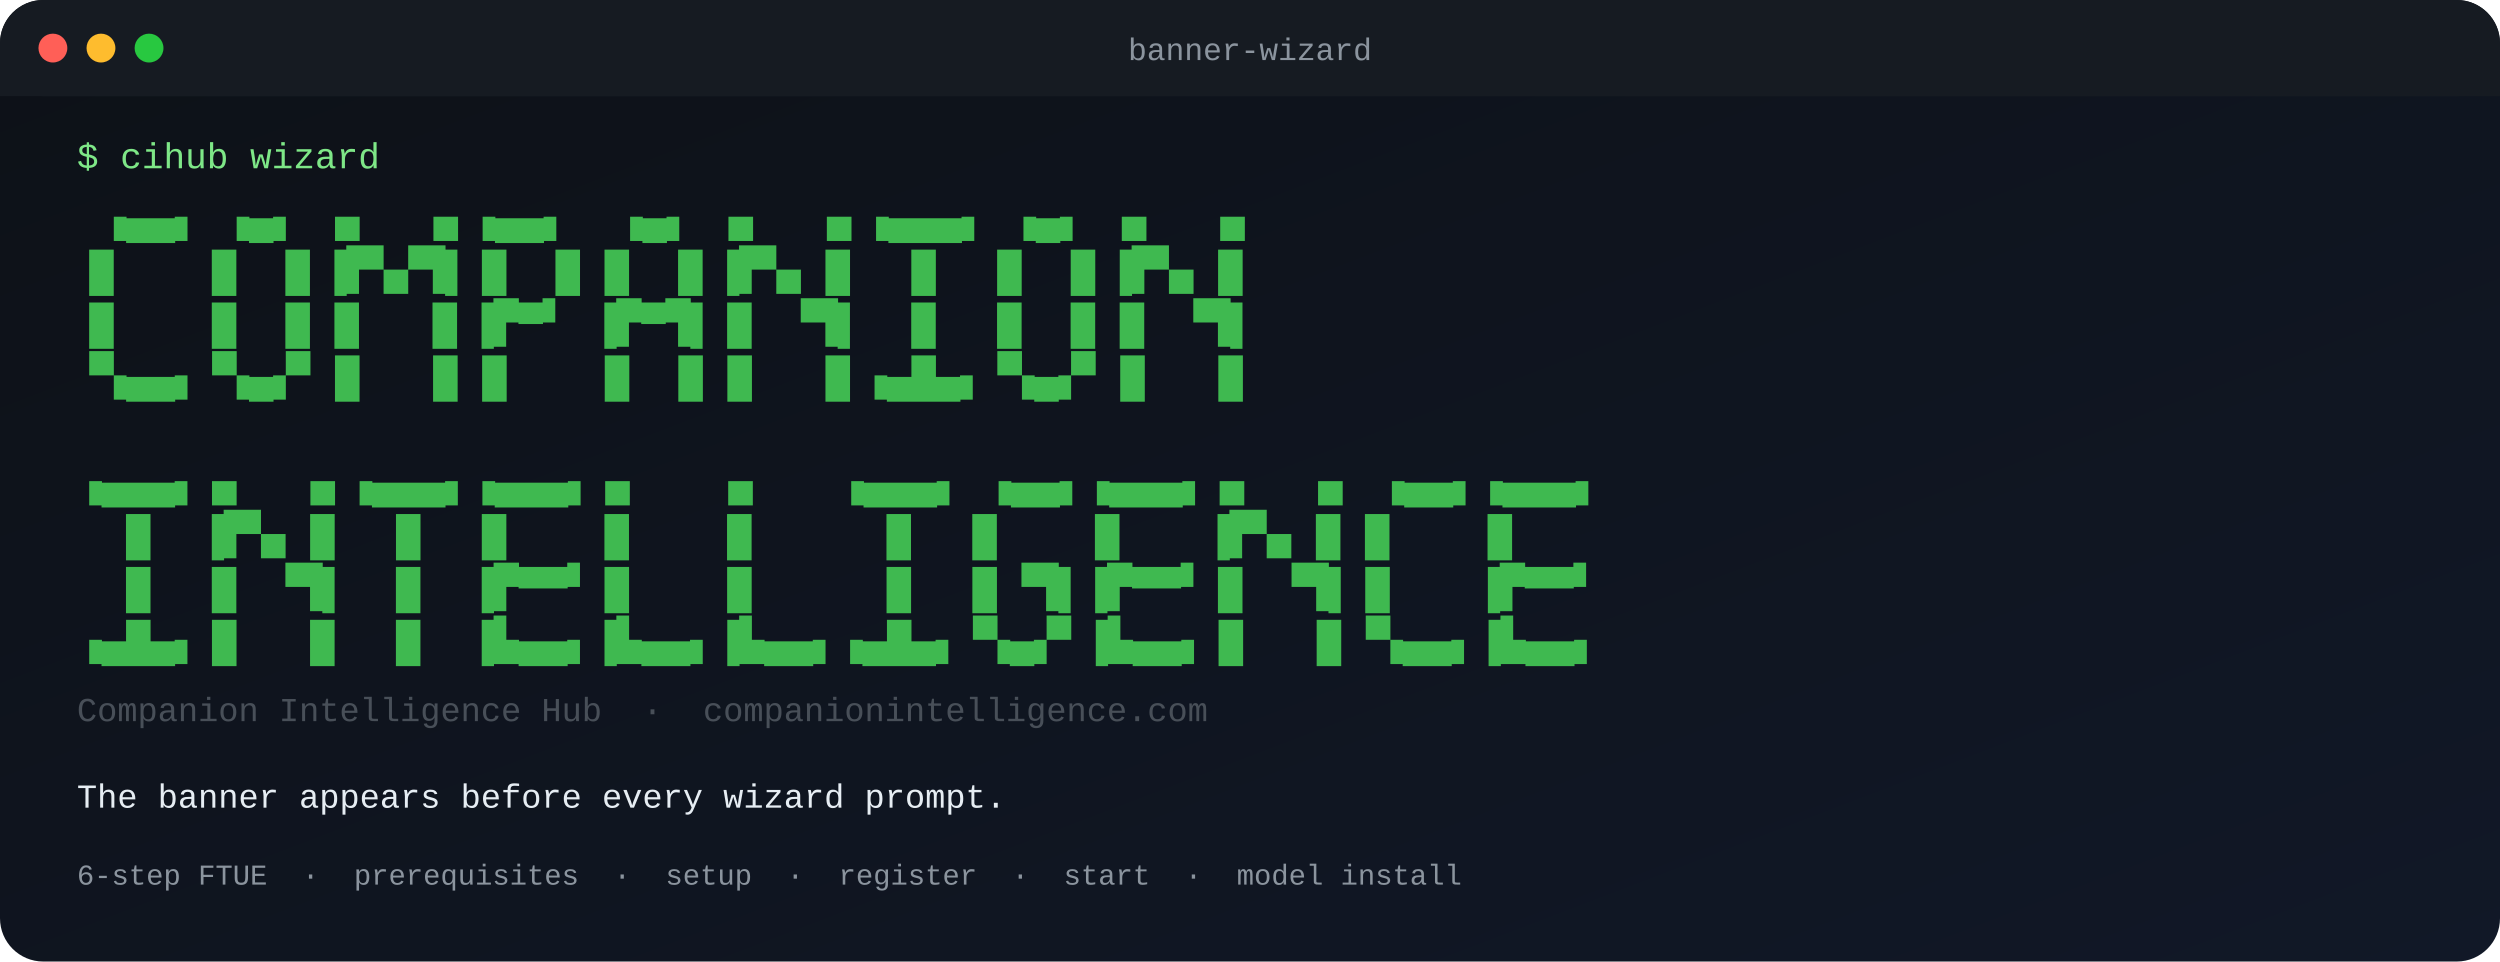
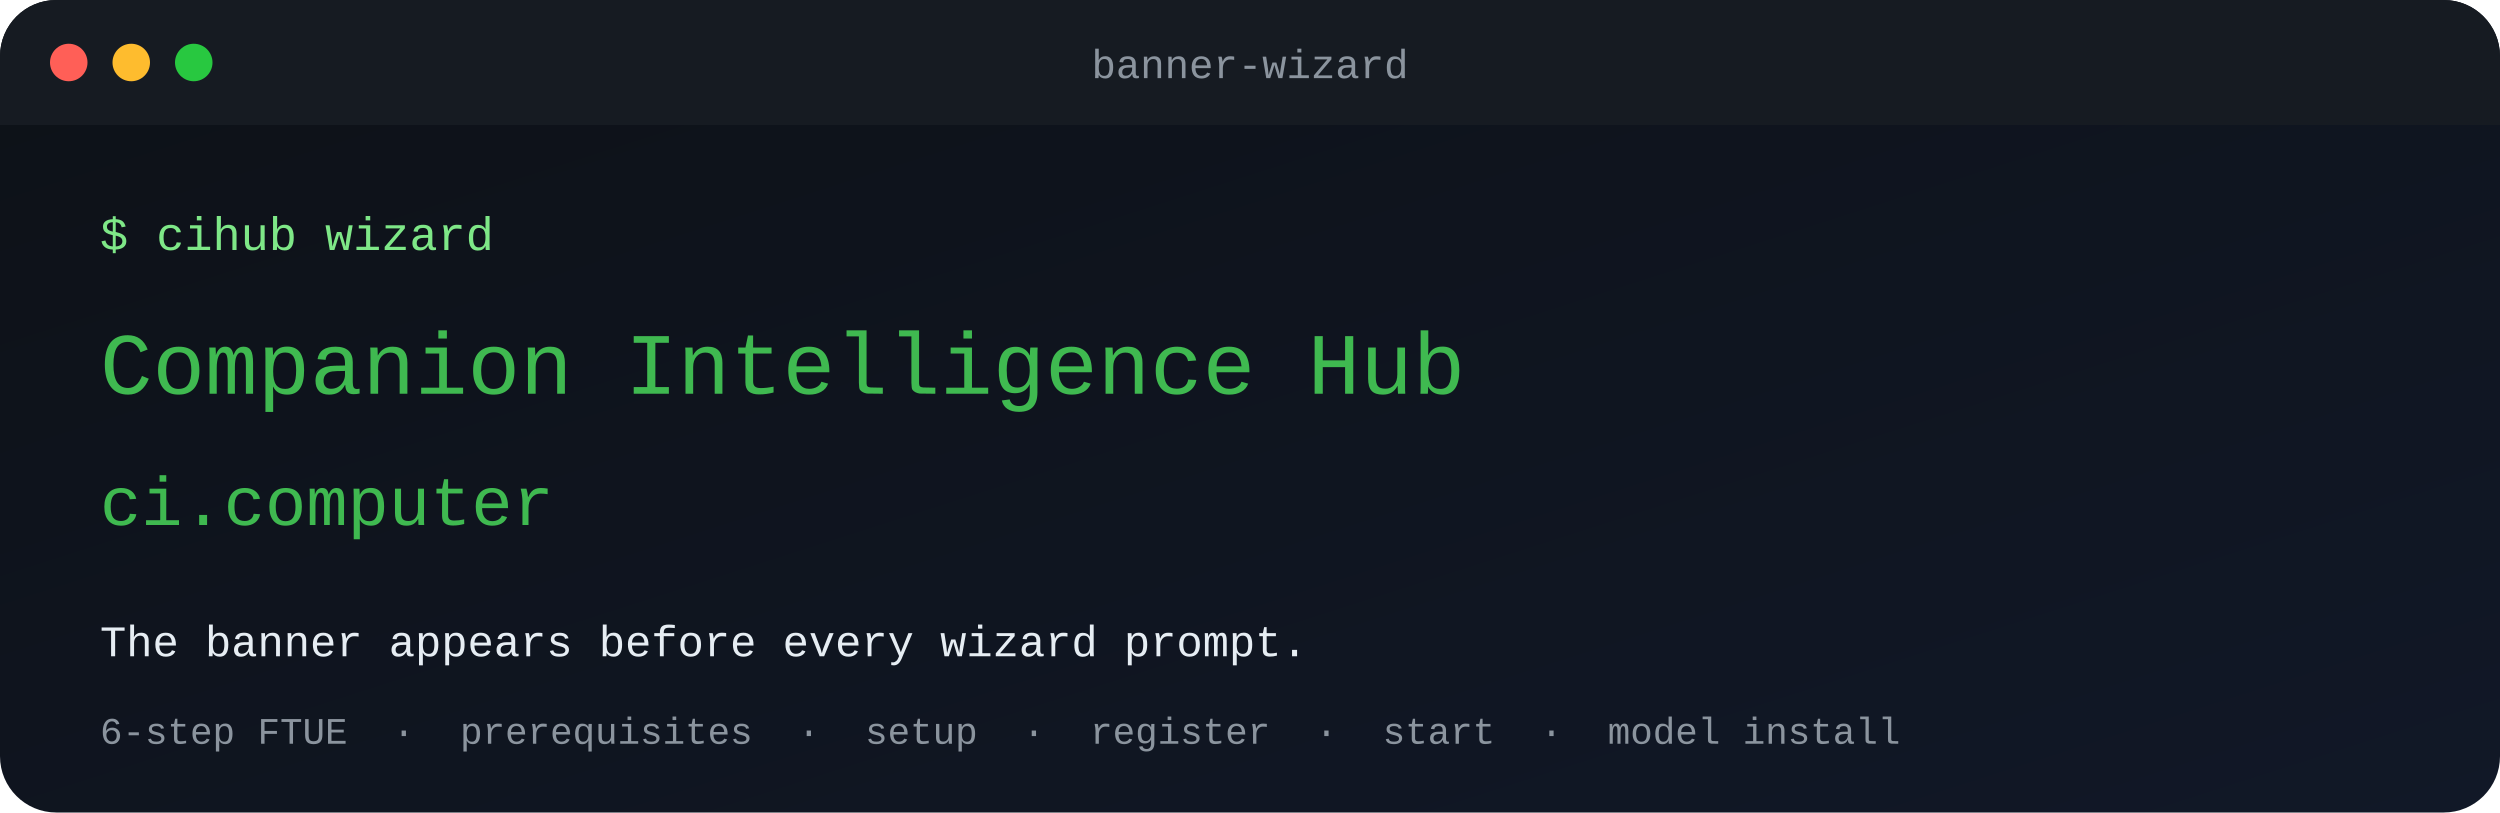
- <svg xmlns="http://www.w3.org/2000/svg" width="1040" height="400" viewBox="0 0 1040 400" role="img" aria-labelledby="title desc">
+ <svg xmlns="http://www.w3.org/2000/svg" width="800" height="260" viewBox="0 0 800 260" role="img" aria-labelledby="title desc">
  <defs>
    <linearGradient id="bg" x1="0" y1="0" x2="1" y2="1">
      <stop offset="0%" stop-color="#0d1117" />
      <stop offset="100%" stop-color="#111827" />
    </linearGradient>
  </defs>
-   <rect width="1040" height="400" rx="18" fill="url(#bg)" />
-   <rect x="0" y="0" width="1040" height="40" rx="18" fill="#161b22" />
-   <rect x="0" y="22" width="1040" height="18" fill="#161b22" />
+   <rect width="800" height="260" rx="18" fill="url(#bg)" />
+   <rect x="0" y="0" width="800" height="40" rx="18" fill="#161b22" />
+   <rect x="0" y="22" width="800" height="18" fill="#161b22" />
  <circle cx="22" cy="20" r="6" fill="#ff5f57" />
  <circle cx="42" cy="20" r="6" fill="#febc2e" />
  <circle cx="62" cy="20" r="6" fill="#28c840" />
-   <text x="520" y="25" text-anchor="middle" fill="#8b949e" font-size="13" font-family="ui-monospace, SFMono-Regular, Menlo, Monaco, Consolas, Liberation Mono, monospace">banner-wizard</text>
+   <text x="400" y="25" text-anchor="middle" fill="#8b949e" font-size="13" font-family="ui-monospace, SFMono-Regular, Menlo, Monaco, Consolas, Liberation Mono, monospace">banner-wizard</text>
  <g font-family="ui-monospace, SFMono-Regular, Menlo, Monaco, Consolas, Liberation Mono, monospace" xml:space="preserve">
-     <text x="32" y="70" fill="#7ee787" font-size="15">$ cihub wizard</text>
-     <text x="32" y="96" fill="#3fb950" font-size="17"> ▗▄▄▖ ▗▄▖ ▗▖  ▗▖▗▄▄▖  ▗▄▖ ▗▖  ▗▖▗▄▄▄▖ ▗▄▖ ▗▖  ▗▖              </text>
-     <text x="32" y="118" fill="#3fb950" font-size="17">▐▌   ▐▌ ▐▌▐▛▚▞▜▌▐▌ ▐▌▐▌ ▐▌▐▛▚▖▐▌  █  ▐▌ ▐▌▐▛▚▖▐▌              </text>
-     <text x="32" y="140" fill="#3fb950" font-size="17">▐▌   ▐▌ ▐▌▐▌  ▐▌▐▛▀▘ ▐▛▀▜▌▐▌ ▝▜▌  █  ▐▌ ▐▌▐▌ ▝▜▌              </text>
-     <text x="32" y="162" fill="#3fb950" font-size="17">▝▚▄▄▖▝▚▄▞▘▐▌  ▐▌▐▌   ▐▌ ▐▌▐▌  ▐▌▗▄█▄▖▝▚▄▞▘▐▌  ▐▌              </text>
-     <text x="32" y="184" fill="#3fb950" font-size="17">                                                              </text>
-     <text x="32" y="206" fill="#3fb950" font-size="17">▗▄▄▄▖▗▖  ▗▖▗▄▄▄▖▗▄▄▄▖▗▖   ▗▖   ▗▄▄▄▖ ▗▄▄▖▗▄▄▄▖▗▖  ▗▖ ▗▄▄▖▗▄▄▄▖</text>
-     <text x="32" y="228" fill="#3fb950" font-size="17">  █  ▐▛▚▖▐▌  █  ▐▌   ▐▌   ▐▌     █  ▐▌   ▐▌   ▐▛▚▖▐▌▐▌   ▐▌  </text>
-     <text x="32" y="250" fill="#3fb950" font-size="17">  █  ▐▌ ▝▜▌  █  ▐▛▀▀▘▐▌   ▐▌     █  ▐▌▝▜▌▐▛▀▀▘▐▌ ▝▜▌▐▌   ▐▛▀▀▘</text>
-     <text x="32" y="272" fill="#3fb950" font-size="17">▗▄█▄▖▐▌  ▐▌  █  ▐▙▄▄▖▐▙▄▄▖▐▙▄▄▖▗▄█▄▖▝▚▄▞▘▐▙▄▄▖▐▌  ▐▌▝▚▄▄▖▐▙▄▄▖</text>
-     <text x="32" y="300" fill="#484f58" font-size="14">Companion Intelligence Hub  ·  companionintelligence.com</text>
-     <text x="32" y="336" fill="#e6edf3" font-size="14">The banner appears before every wizard prompt.</text>
-     <text x="32" y="368" fill="#8b949e" font-size="12">6-step FTUE  ·  prerequisites  ·  setup  ·  register  ·  start  ·  model install</text>
+     <text x="32" y="80" fill="#7ee787" font-size="15">$ cihub wizard</text>
+     <text x="32" y="126" fill="#3fb950" font-size="28">Companion Intelligence Hub</text>
+     <text x="32" y="168" fill="#3fb950" font-size="22">ci.computer</text>
+     <text x="32" y="210" fill="#e6edf3" font-size="14">The banner appears before every wizard prompt.</text>
+     <text x="32" y="238" fill="#8b949e" font-size="12">6-step FTUE  ·  prerequisites  ·  setup  ·  register  ·  start  ·  model install</text>
  </g>
</svg>
